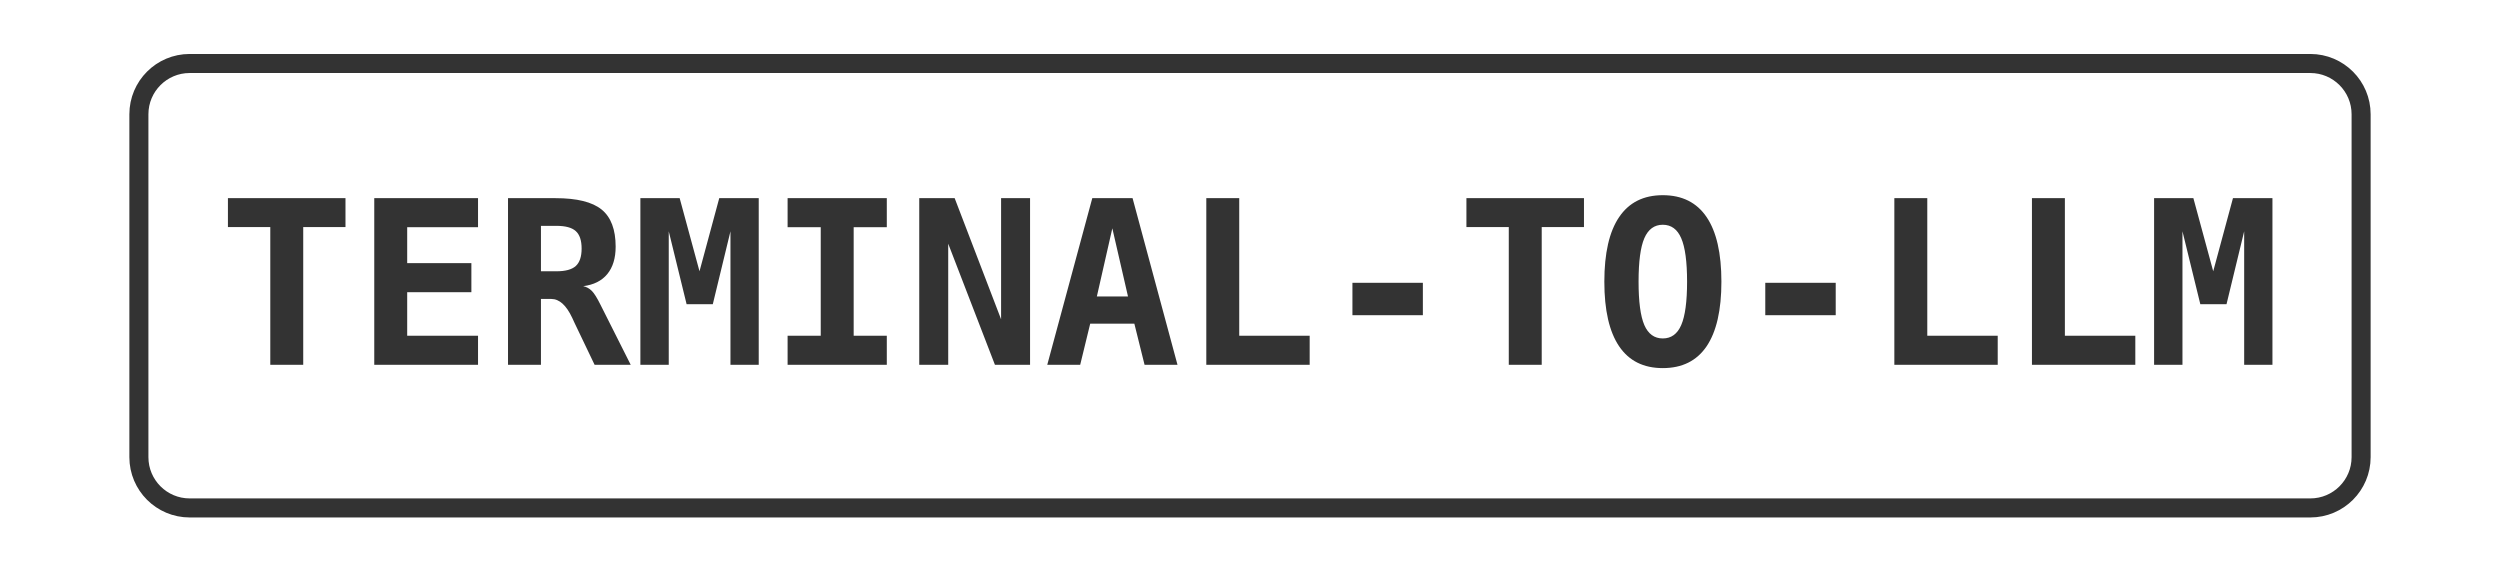
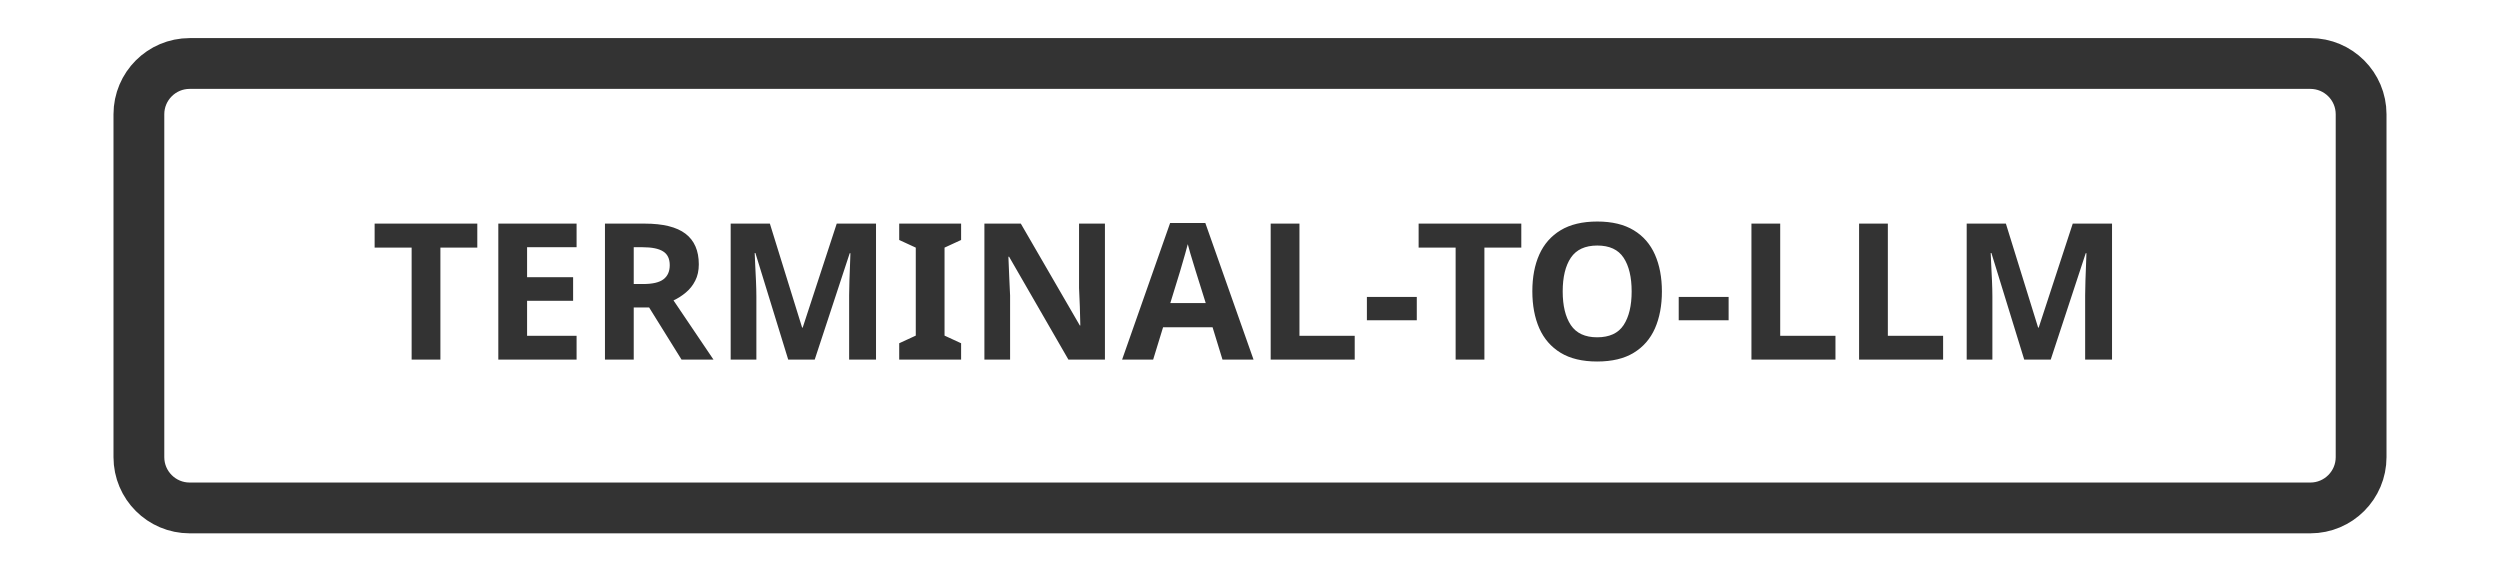
<svg xmlns="http://www.w3.org/2000/svg" width="350" height="80" viewBox="0 0 350 90">
-   <rect x="0" y="10" width="350" height="70" rx="8" ry="8" fill="none" stroke="#333" stroke-width="3" />
-   <text x="175" y="45" font-family="monospace" font-size="36" font-weight="bold" fill="#333" text-anchor="middle" dominant-baseline="central">TERMINAL-TO-LLM</text>
+   <rect x="0" y="10" width="350" height="70" rx="8" ry="8" fill="none" stroke="#333" stroke-width="8" />
+   <text x="175" y="45" font-family="Gill Sans, sans-serif" font-size="30" font-weight="bold" fill="#333" text-anchor="middle" dominant-baseline="central">TERMINAL-TO-LLM</text>
</svg>
